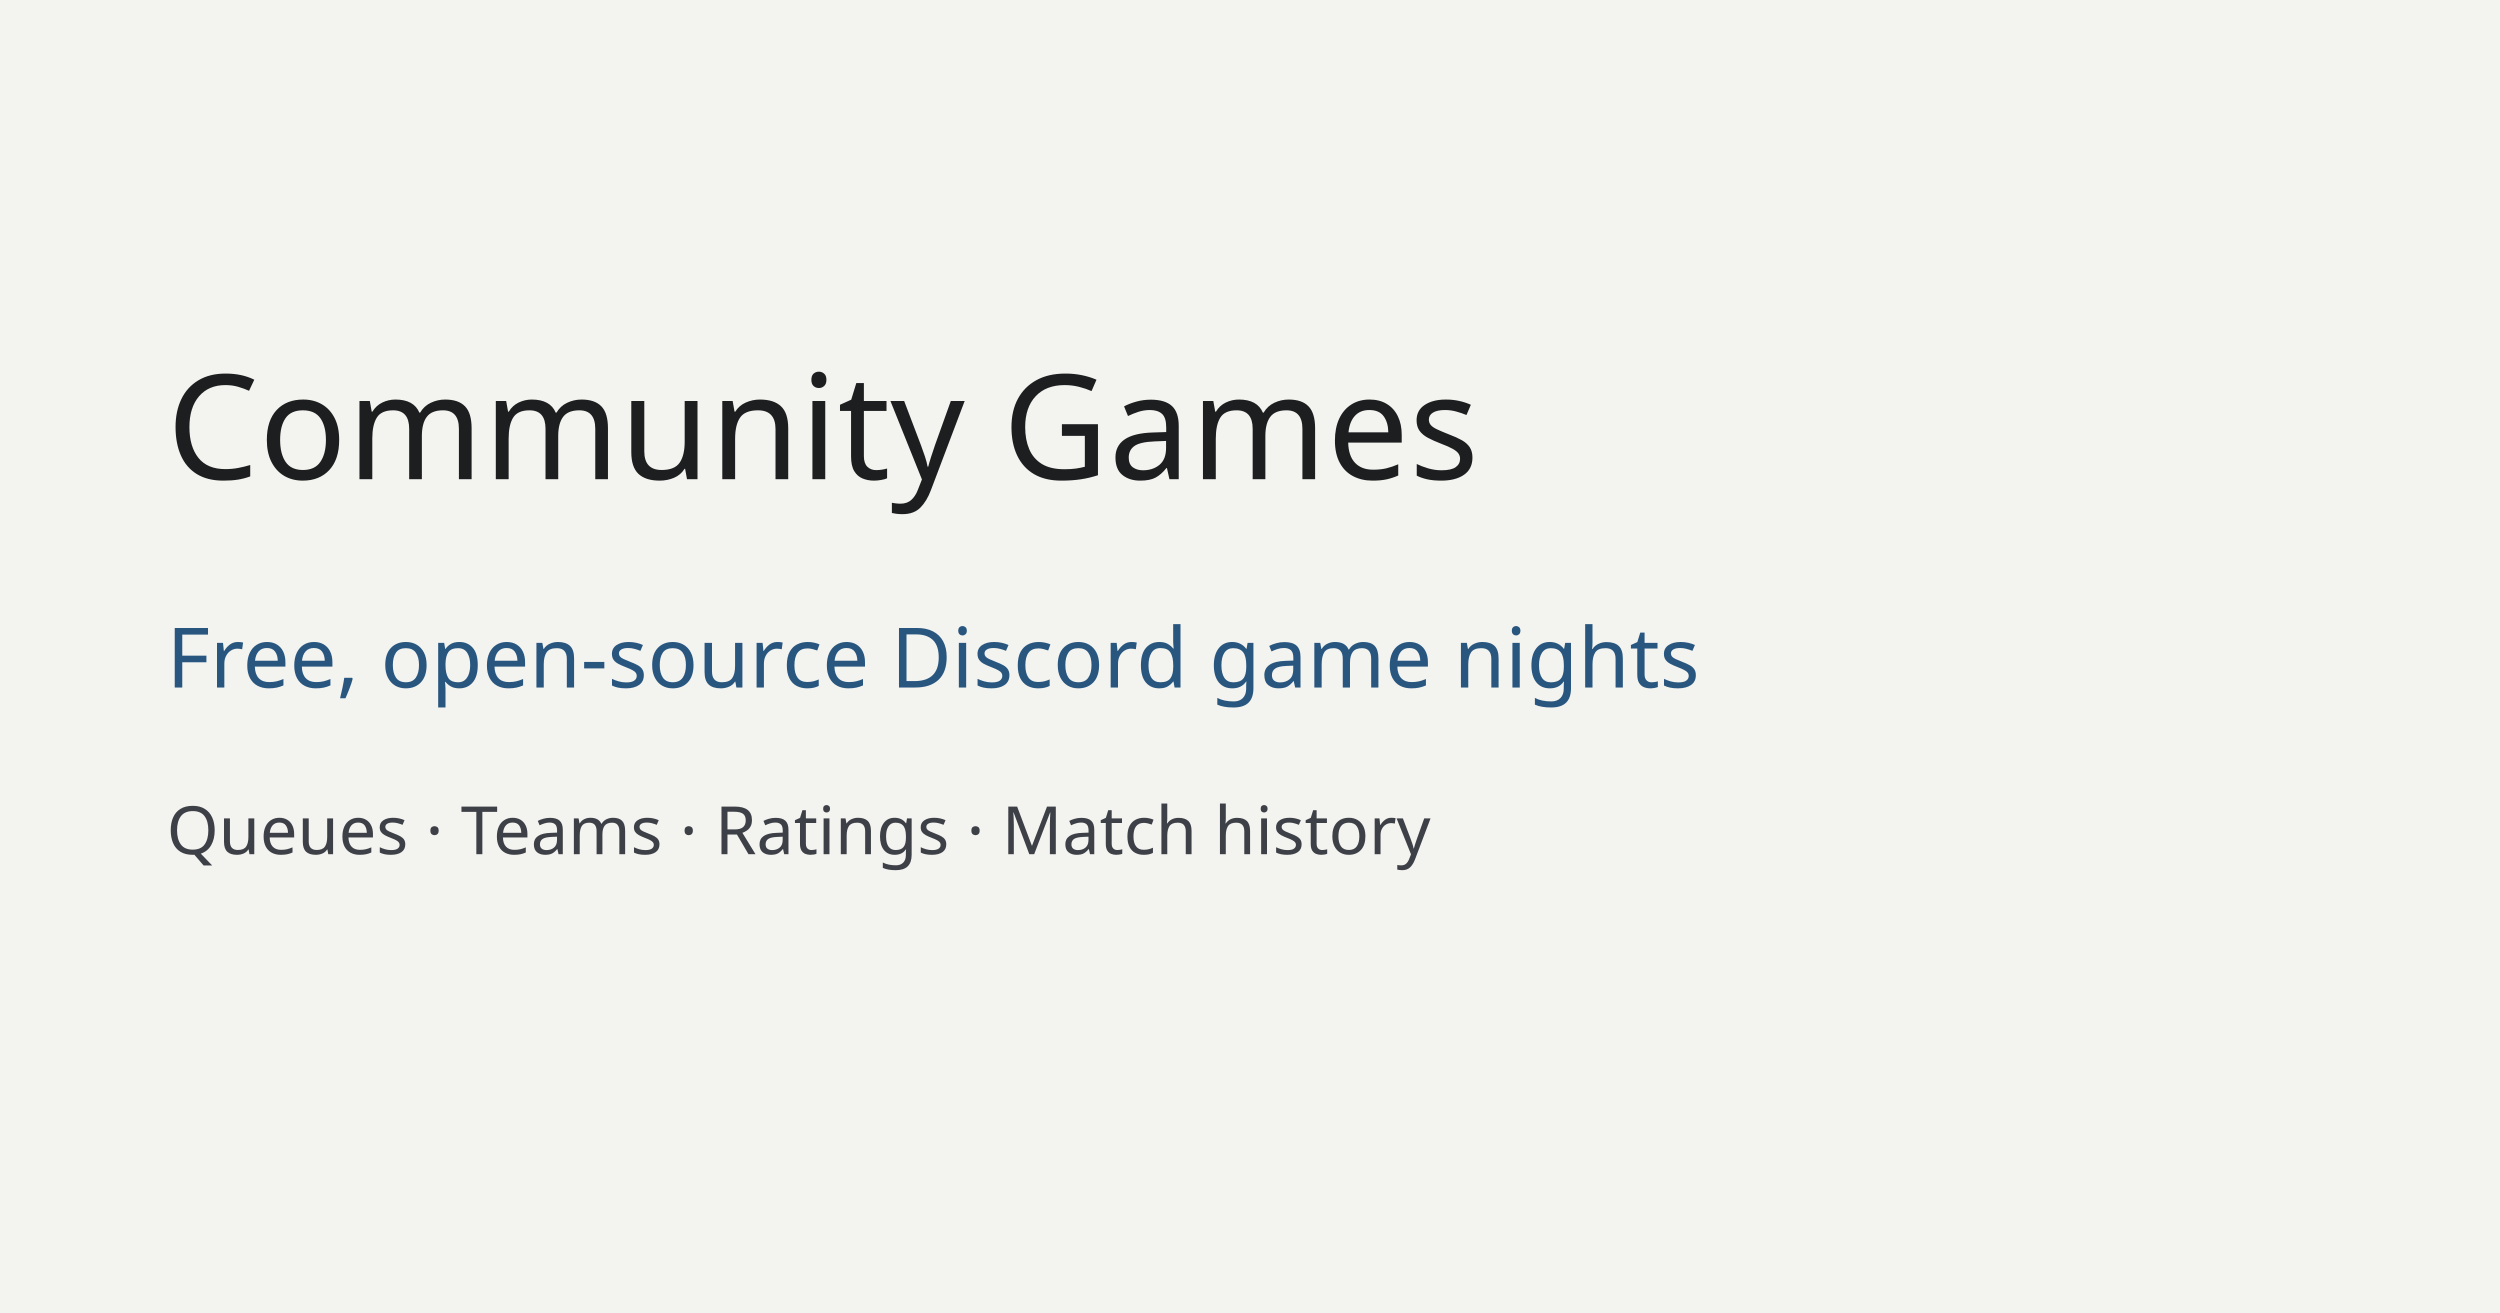
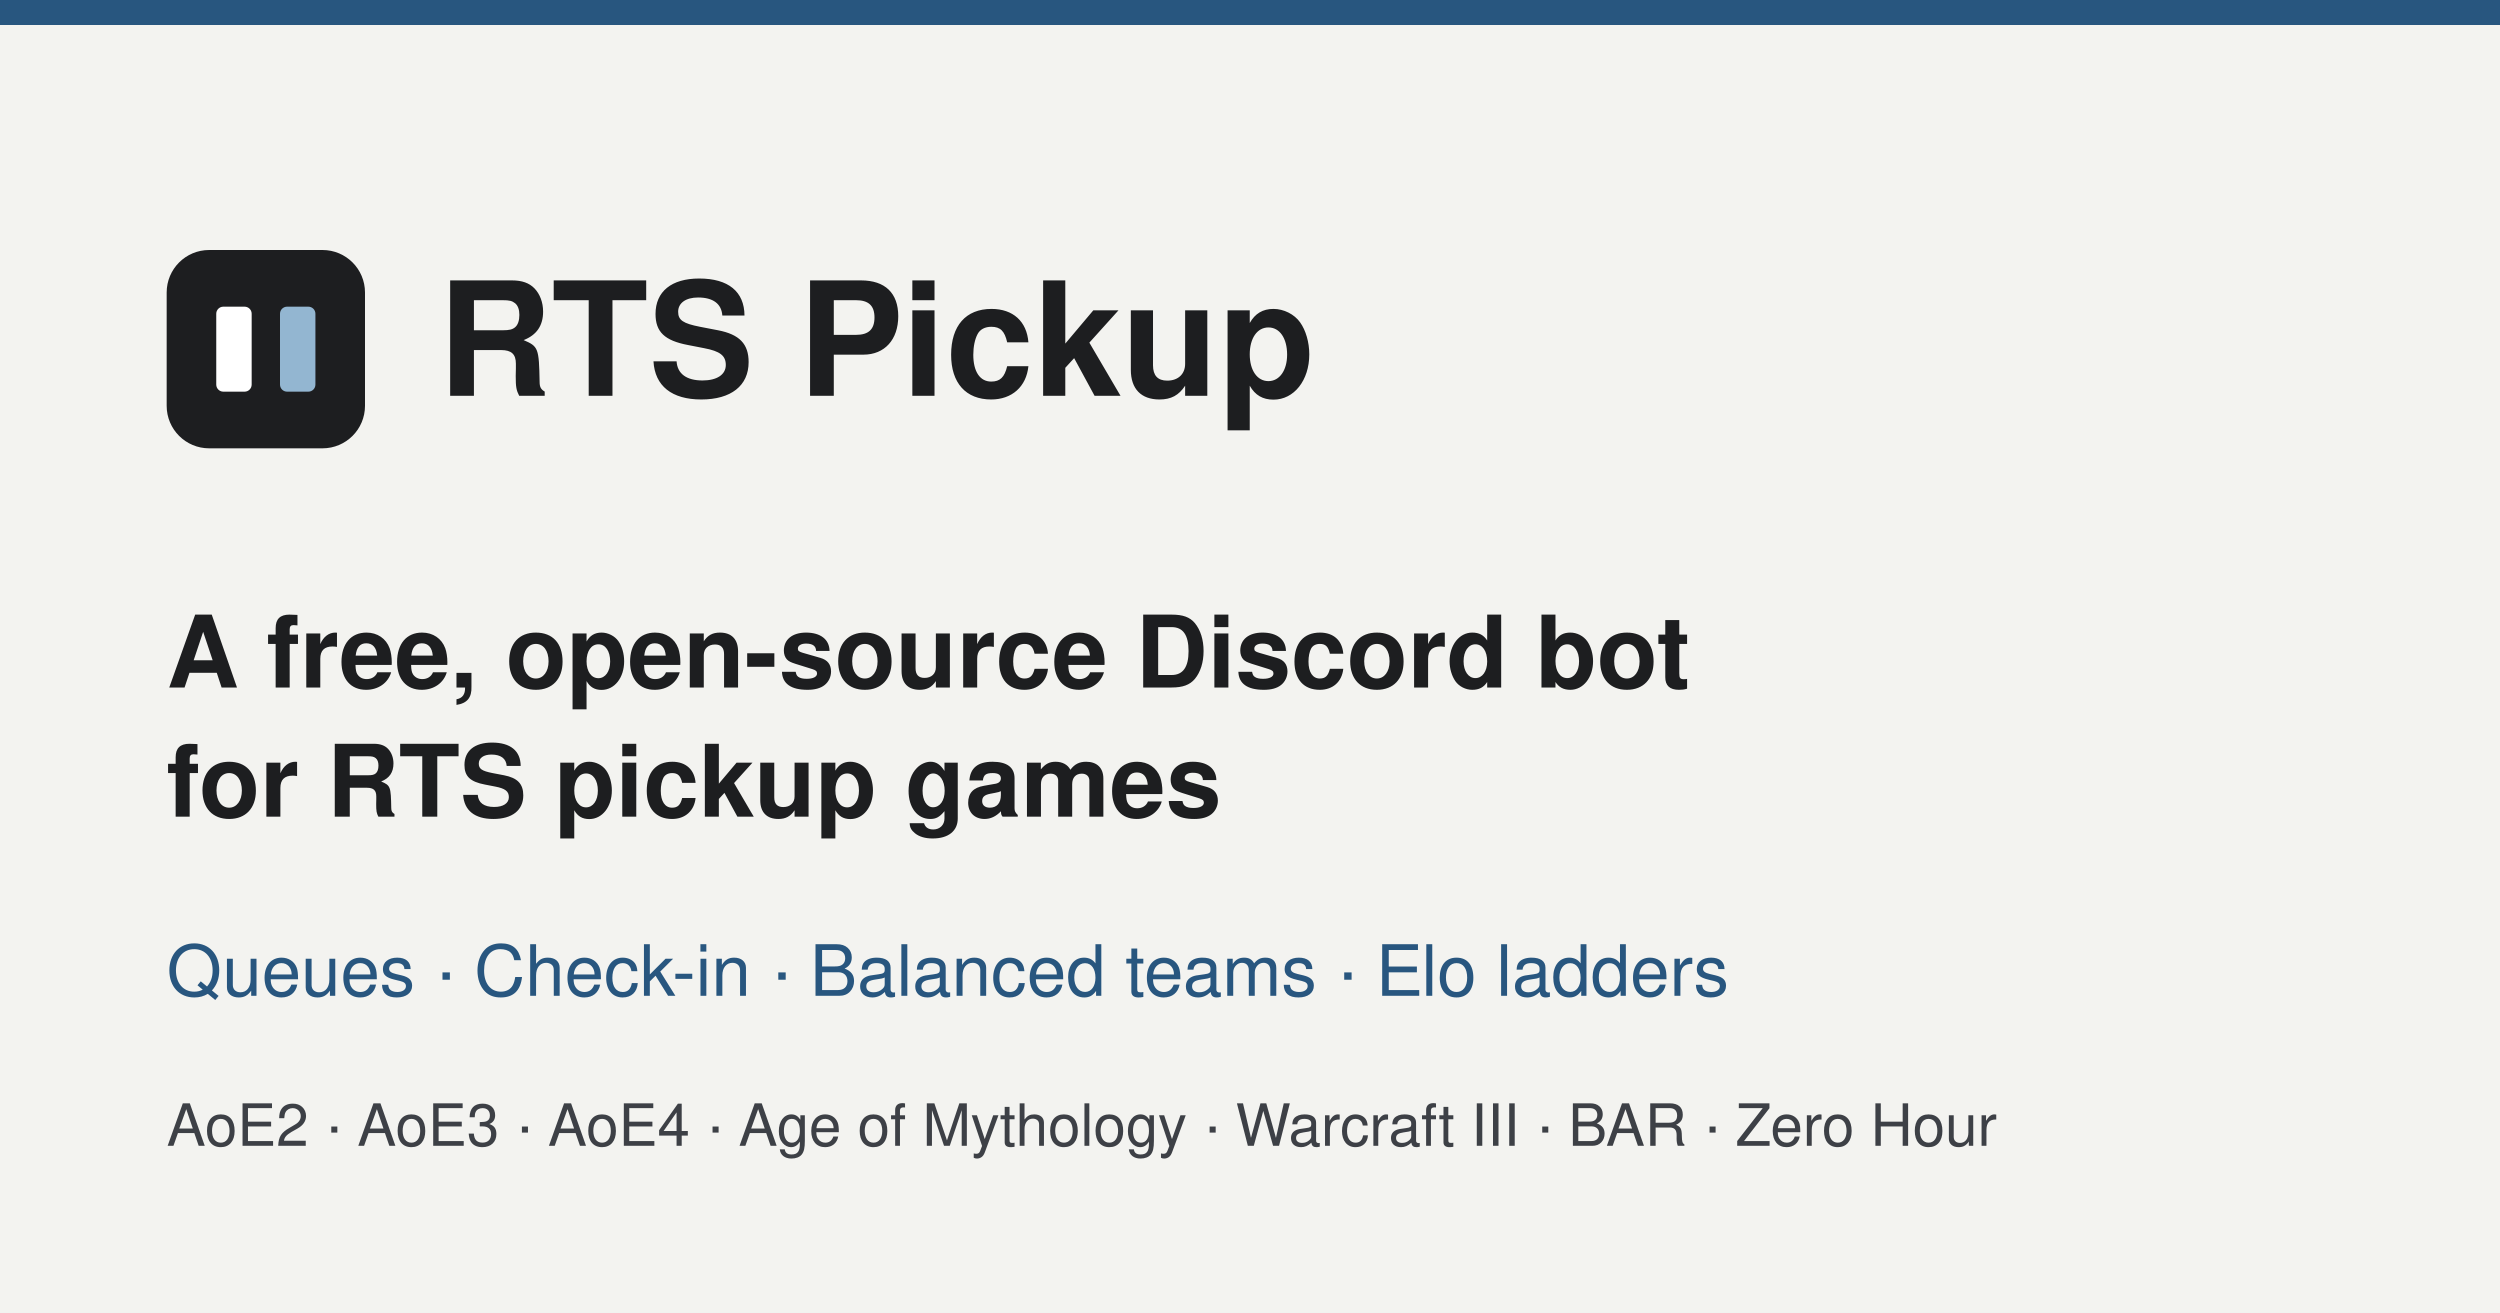
- <svg xmlns="http://www.w3.org/2000/svg" width="1200" height="630">
+ <svg xmlns="http://www.w3.org/2000/svg" width="1200" height="630" viewBox="0 0 1200 630">
  <rect width="1200" height="630" fill="#f3f3f0" />
-   <text x="80" y="230" fill="#1d1e20" font-size="70" font-family="sans-serif">Community Games</text>
-   <text x="80" y="330" fill="#28567f" font-size="40" font-family="sans-serif">Free, open-source Discord game nights</text>
-   <text x="80" y="410" fill="#3d4046" font-size="32" font-family="sans-serif">Queues · Teams · Ratings · Match history</text>
+   <rect x="0" y="0" width="1200" height="12" fill="#28567f" />
+   <g transform="translate(80 120) scale(3.4)">
+     <rect width="28" height="28" rx="6" fill="#1d1e20" />
+     <rect x="7" y="8" width="5" height="12" rx="1" fill="#ffffff" />
+     <rect x="16" y="8" width="5" height="12" rx="1" fill="#93b6d1" />
+   </g>
+   <text x="210" y="190" fill="#1d1e20" font-size="76" font-weight="700" font-family="IBM Plex Sans, Helvetica, Arial, sans-serif">RTS Pickup</text>
+   <text x="80" y="330" fill="#1d1e20" font-size="48" font-weight="700" font-family="IBM Plex Sans, Helvetica, Arial, sans-serif">A free, open-source Discord bot</text>
+   <text x="80" y="392" fill="#1d1e20" font-size="48" font-weight="700" font-family="IBM Plex Sans, Helvetica, Arial, sans-serif">for RTS pickup games</text>
+   <text x="80" y="478" fill="#28567f" font-size="34" font-family="IBM Plex Sans, Helvetica, Arial, sans-serif">Queues · Check-in · Balanced teams · Elo ladders</text>
+   <text x="80" y="550" fill="#3d4046" font-size="28" font-family="IBM Plex Sans, Helvetica, Arial, sans-serif">AoE2 · AoE3 · AoE4 · Age of Mythology · Warcraft III · BAR · Zero Hour</text>
</svg>
